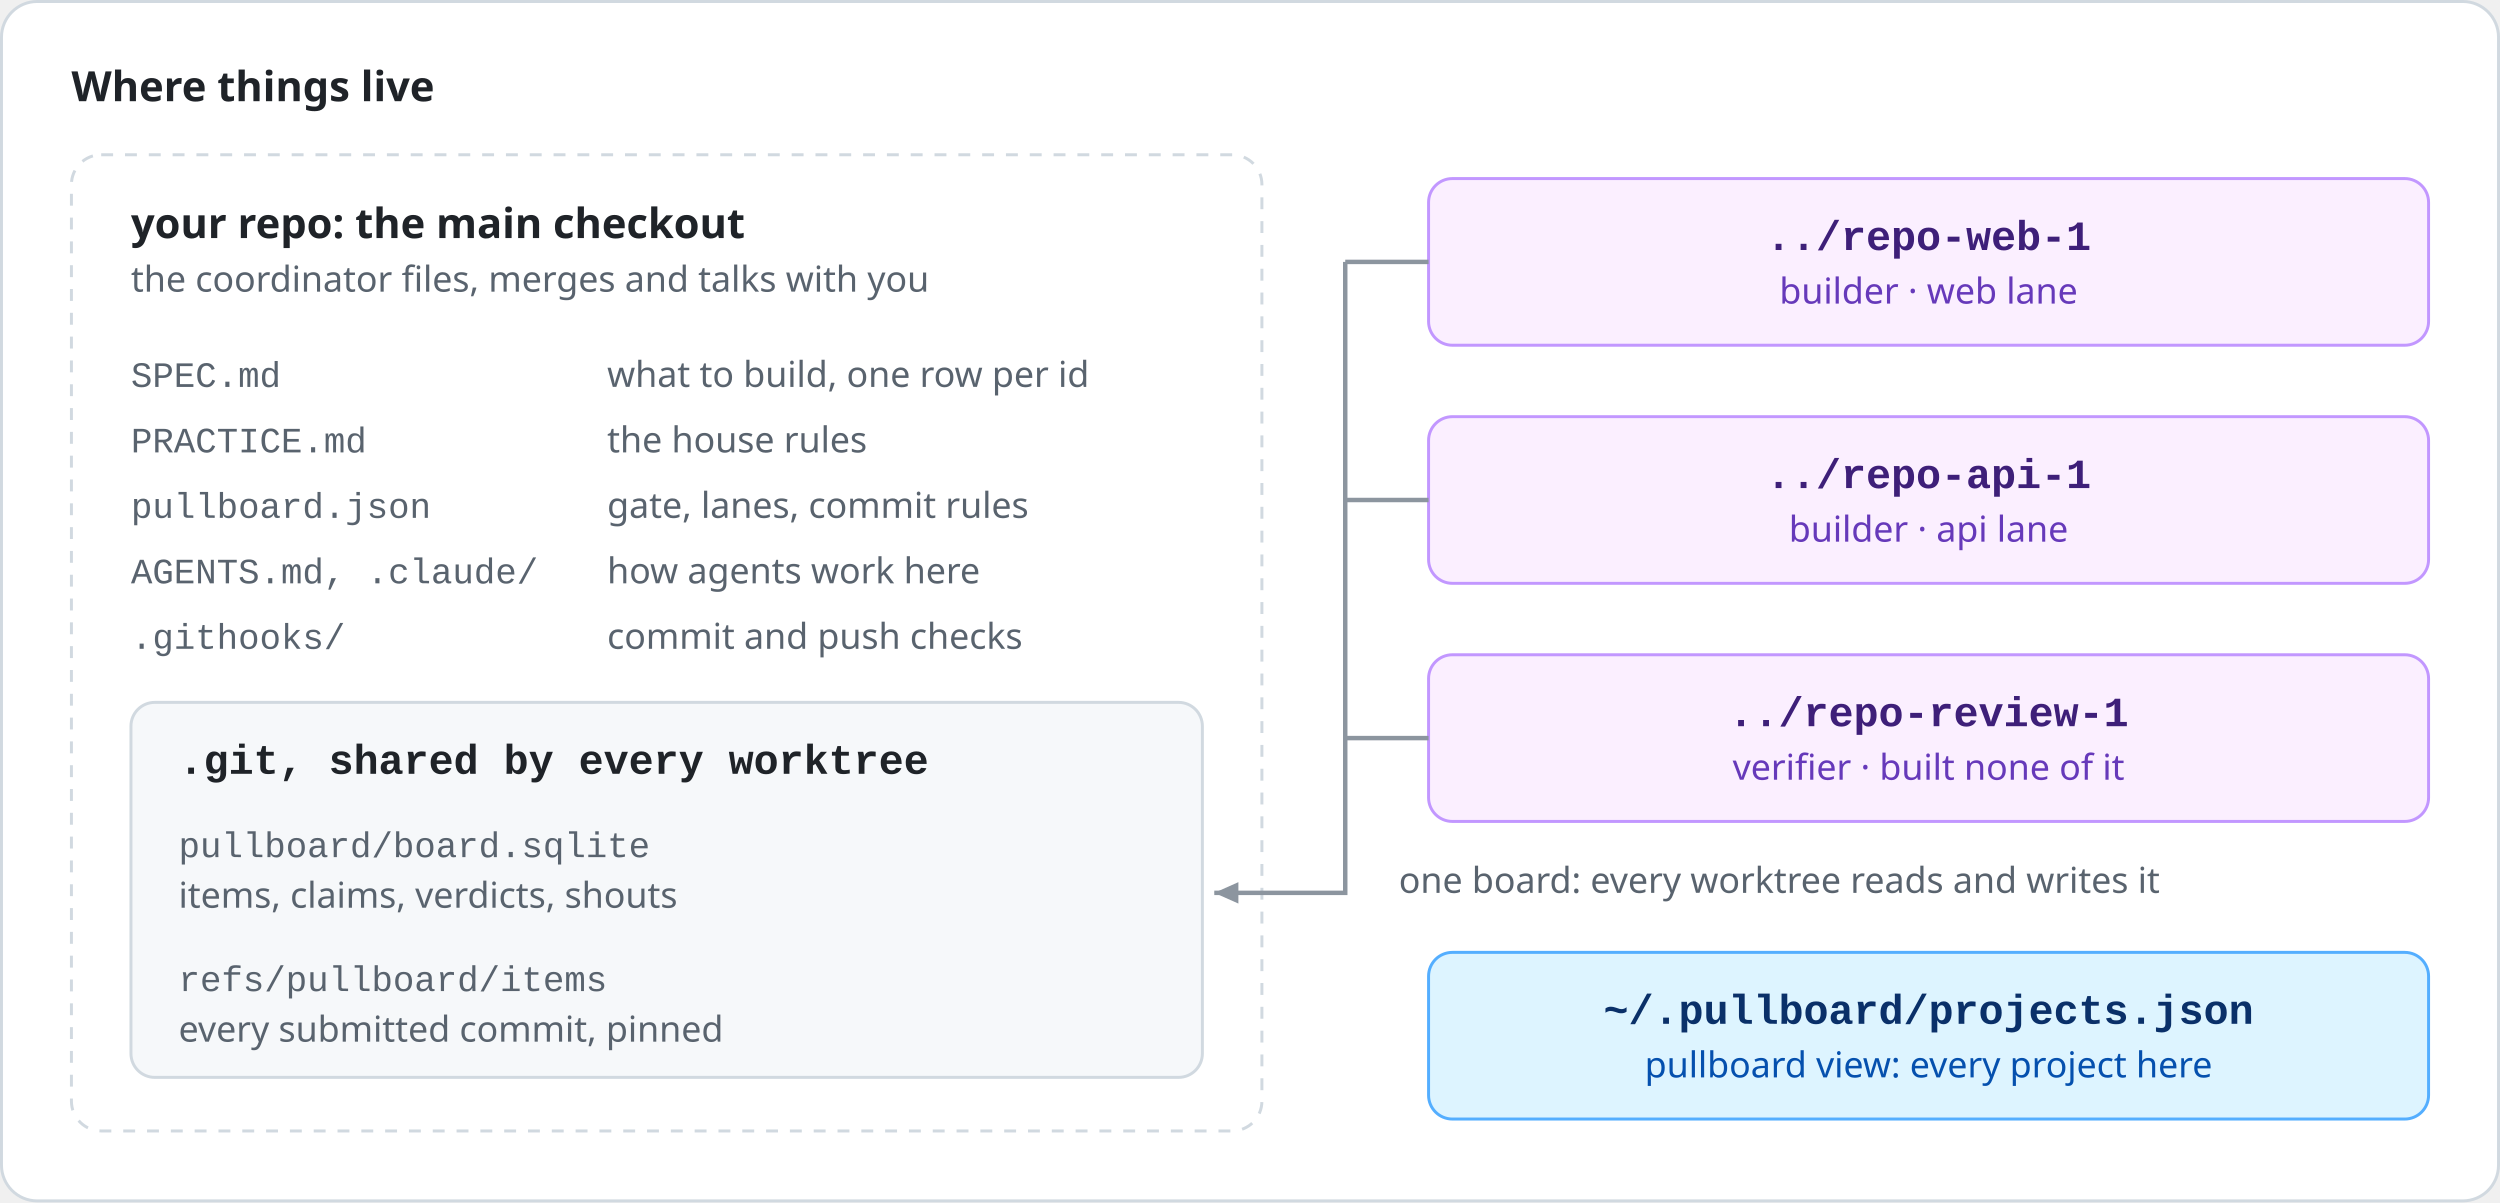
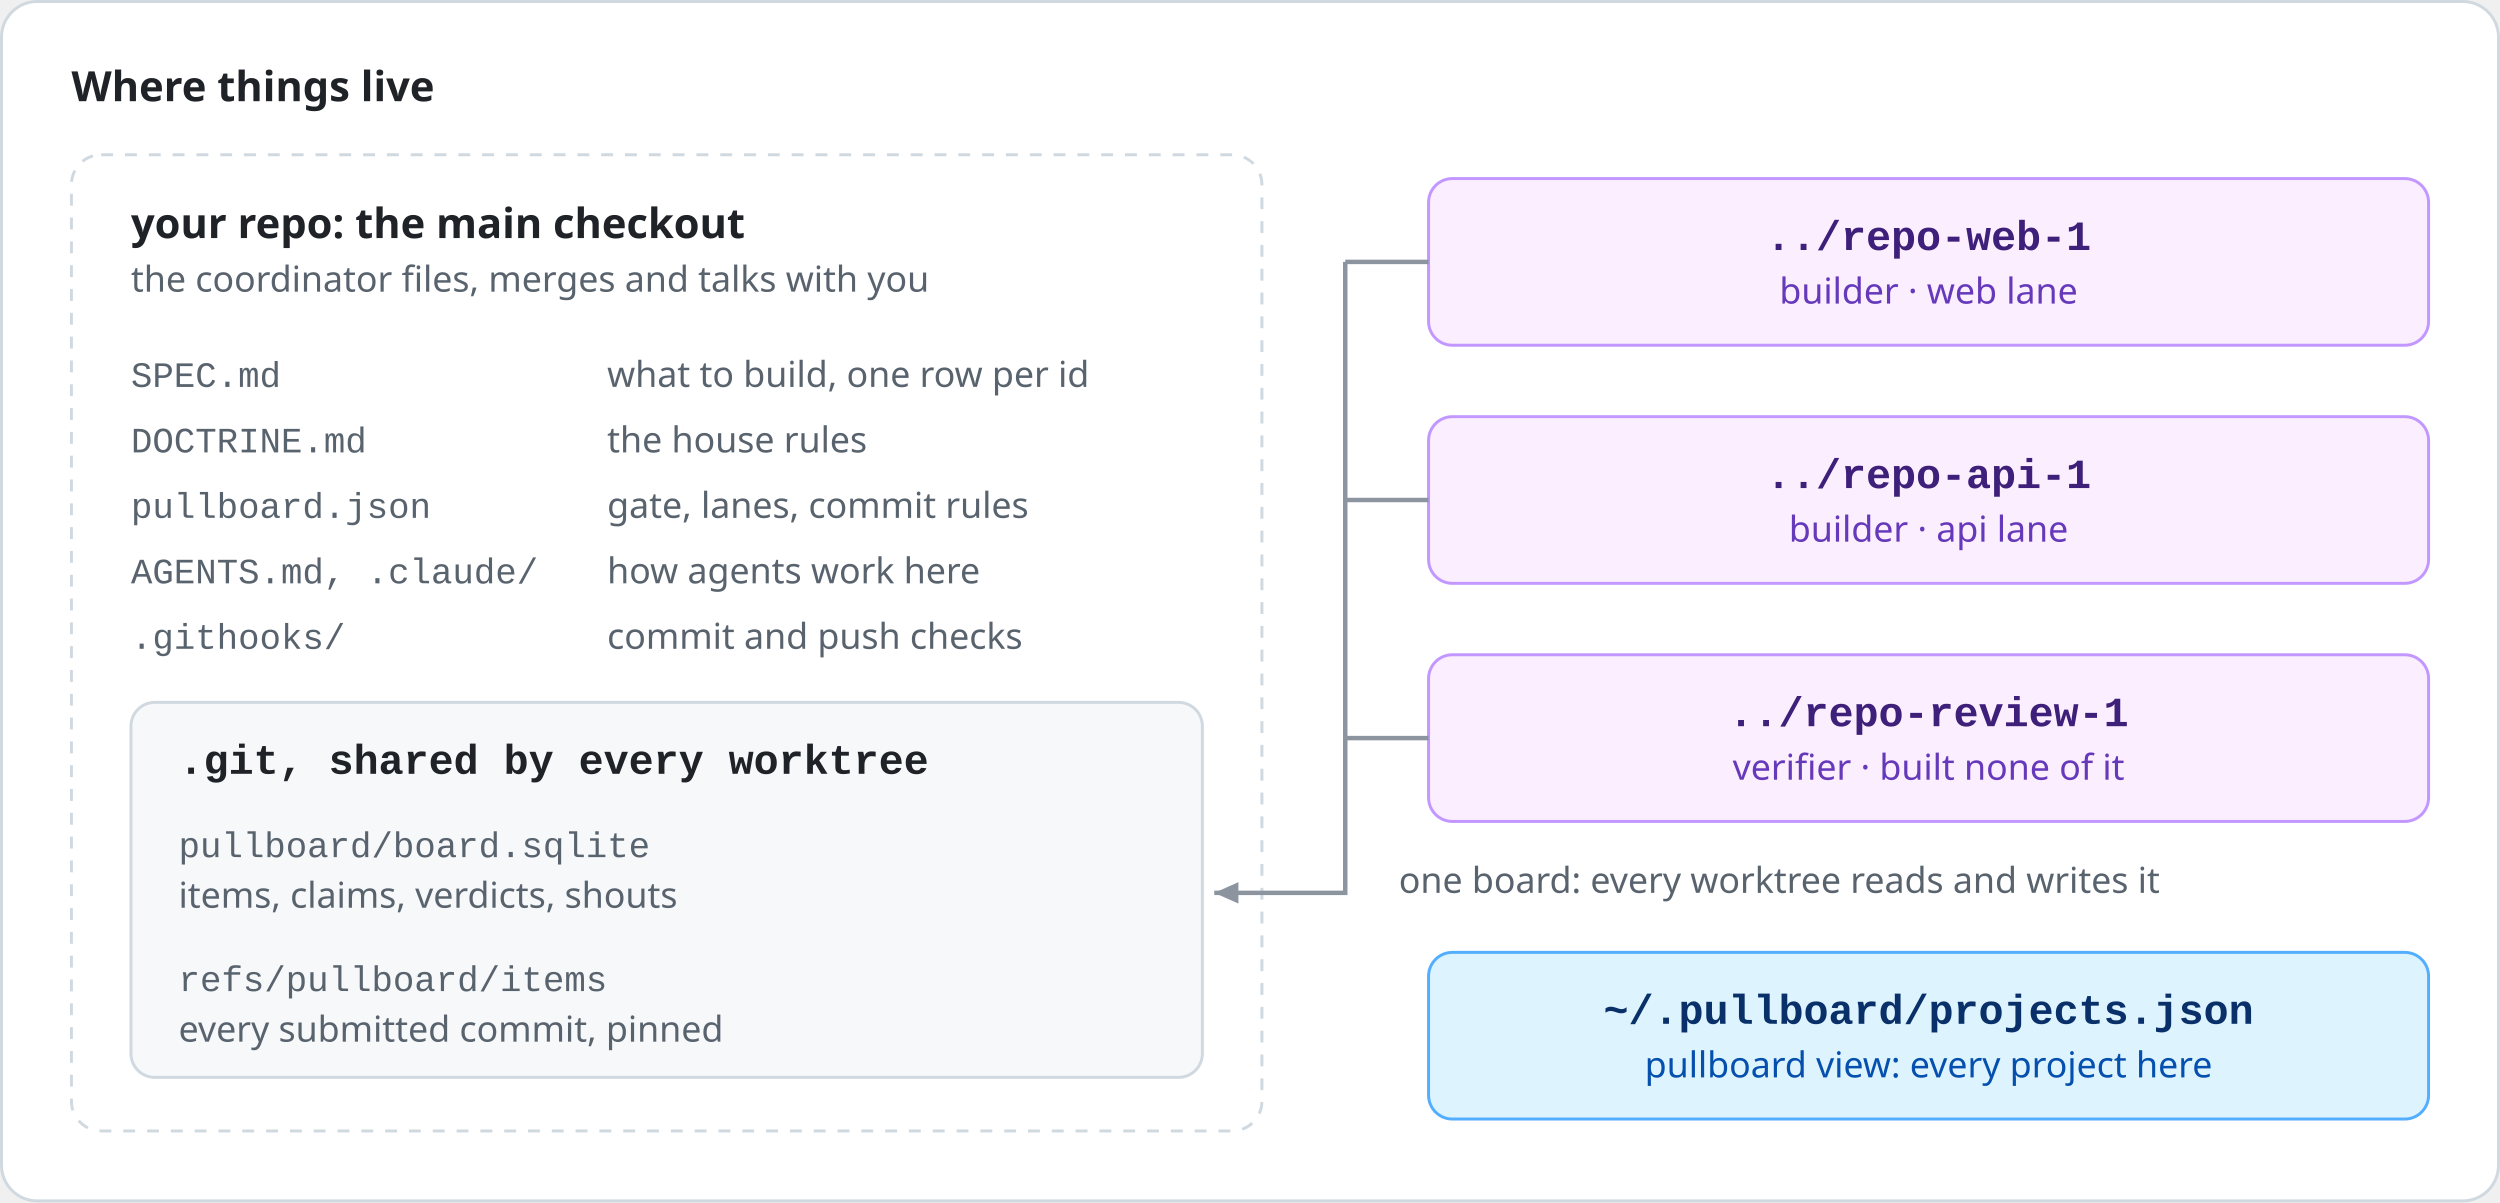
<svg xmlns="http://www.w3.org/2000/svg" viewBox="0 0 840 404" width="840" height="404" role="img" aria-labelledby="title desc">
  <style>
text { font-family: -apple-system, BlinkMacSystemFont, 'Segoe UI', 'Noto Sans', Helvetica, Arial, sans-serif; fill: #1f2328; }
.mono { font-family: ui-monospace, SFMono-Regular, 'SF Mono', Menlo, Consolas, 'Liberation Mono', monospace; }
.card { fill: #ffffff; stroke: #d1d9e0; }
.head { font-size: 14px; font-weight: 600; }
.aside { font-size: 12px; fill: #59636e; }
.t1 { font-size: 14px; font-weight: 600; }
.t2 { font-size: 12px; fill: #59636e; }
.label { font-size: 12px; fill: #59636e; }
.code { font-size: 11.5px; fill: #59636e; }
.edge { fill: none; stroke: #8c959f; stroke-width: 1.5; }
.edge.back { stroke: #bc4c00; stroke-dasharray: 5 4; }
.edge.leader { stroke-width: 1; stroke-dasharray: 2 3; }
.tip { fill: #8c959f; }
.tip.back { fill: #bc4c00; }
.label.back { fill: #bc4c00; }
.frame { fill: none; stroke: #d1d9e0; stroke-dasharray: 4 4; }
.plain rect { fill: #f6f8fa; stroke: #d1d9e0; }
.person rect { fill: #ddf4ff; stroke: #54aeff; }
.person .t1 { fill: #0a3069; } .person .t2 { fill: #0550ae; }
.agent rect { fill: #fbefff; stroke: #c297ff; }
.agent .t1 { fill: #3e1f79; } .agent .t2 { fill: #6639ba; }
.check rect { fill: #fff8c5; stroke: #d4a72c; }
.check .t1 { fill: #4d2d00; } .check .t2 { fill: #7d4e00; }
.done rect { fill: #dafbe1; stroke: #4ac26b; }
.done .t1 { fill: #044f1e; } .done .t2 { fill: #116329; }
@media (prefers-color-scheme: dark) {
  text { fill: #f0f6fc; }
  .card { fill: #0d1117; stroke: #3d444d; }
  .aside, .t2, .label, .code { fill: #9198a1; }
  .edge { stroke: #6e7681; }
  .edge.back { stroke: #f0883e; }
  .tip { fill: #6e7681; }
  .tip.back, .label.back { fill: #f0883e; }
  .frame { stroke: #3d444d; }
  .plain rect { fill: #151b23; stroke: #3d444d; }
  .person rect { fill: #0c2d6b; stroke: #1f6feb; }
  .person .t1 { fill: #cae8ff; } .person .t2 { fill: #a5d6ff; }
  .agent rect { fill: #271052; stroke: #8957e5; }
  .agent .t1 { fill: #ecdeff; } .agent .t2 { fill: #d2a8ff; }
  .check rect { fill: #272115; stroke: #9e6a03; }
  .check .t1 { fill: #f8e3a1; } .check .t2 { fill: #e3b341; }
  .done rect { fill: #04260f; stroke: #238636; }
  .done .t1 { fill: #aff5b4; } .done .t2 { fill: #7ee787; }
}
</style>
  <defs>
    <marker id="tip" viewBox="0 0 10 10" refX="9" refY="5" markerWidth="9" markerHeight="9" markerUnits="userSpaceOnUse" orient="auto">
      <path class="tip" d="M0 1 L9 5 L0 9 z" />
    </marker>
    <marker id="tip-back" viewBox="0 0 10 10" refX="9" refY="5" markerWidth="9" markerHeight="9" markerUnits="userSpaceOnUse" orient="auto">
      <path class="tip back" d="M0 1 L9 5 L0 9 z" />
    </marker>
  </defs>
  <rect class="card" x="0.5" y="0.5" width="839" height="403" rx="12" />
  <text class="head" x="24" y="34">Where things live</text>
  <rect class="frame" x="24" y="52" width="400" height="328" rx="10" />
  <text class="t1" x="44" y="80">your repo: the main checkout</text>
  <text class="aside" x="44" y="98">the coordinator files, merges and talks with you</text>
  <text class="mono label" x="44" y="130">SPEC.md</text>
  <text class="label" x="204" y="130">what to build, one row per id</text>
-   <text class="mono label" x="44" y="152">PRACTICE.md</text>
+   <text class="mono label" x="44" y="152">DOCTRINE.md</text>
  <text class="label" x="204" y="152">the house rules</text>
  <text class="mono label" x="44" y="174">pullboard.json</text>
  <text class="label" x="204" y="174">gate, lanes, commit rules</text>
  <text class="mono label" x="44" y="196">AGENTS.md, .claude/</text>
  <text class="label" x="204" y="196">how agents work here</text>
  <text class="mono label" x="44" y="218">.githooks/</text>
  <text class="label" x="204" y="218">commit and push checks</text>
  <g class="plain">
    <rect x="44" y="236" width="360" height="126" rx="8" />
  </g>
  <text class="t1 mono" x="60" y="260">.git, shared by every worktree</text>
  <text class="mono label" x="60" y="288">pullboard/board.sqlite</text>
  <text class="aside" x="60" y="305">items, claims, verdicts, shouts</text>
  <text class="mono label" x="60" y="333">refs/pullboard/items</text>
  <text class="aside" x="60" y="350">every submitted commit, pinned</text>
  <g class="agent">
    <rect x="480" y="60" width="336" height="56" rx="8" />
    <text class="t1 mono" x="648" y="84" text-anchor="middle">../repo-web-1</text>
    <text class="t2" x="648" y="102" text-anchor="middle">builder · web lane</text>
  </g>
  <g class="agent">
    <rect x="480" y="140" width="336" height="56" rx="8" />
    <text class="t1 mono" x="648" y="164" text-anchor="middle">../repo-api-1</text>
    <text class="t2" x="648" y="182" text-anchor="middle">builder · api lane</text>
  </g>
  <g class="agent">
    <rect x="480" y="220" width="336" height="56" rx="8" />
    <text class="t1 mono" x="648" y="244" text-anchor="middle">../repo-review-1</text>
    <text class="t2" x="648" y="262" text-anchor="middle">verifier · built none of it</text>
  </g>
  <path class="edge" d="M 480 88 L 452 88" />
  <path class="edge" d="M 480 168 L 452 168" />
  <path class="edge" d="M 480 248 L 452 248" />
  <path class="edge" d="M 452 88 L 452 300 L 408 300" marker-end="url(#tip)" />
  <text class="aside" x="470" y="300">one board: every worktree reads and writes it</text>
  <g class="person">
    <rect x="480" y="320" width="336" height="56" rx="8" />
    <text class="t1 mono" x="648" y="344" text-anchor="middle">~/.pullboard/projects.json</text>
    <text class="t2" x="648" y="362" text-anchor="middle">pullboard view: every project here</text>
  </g>
</svg>
